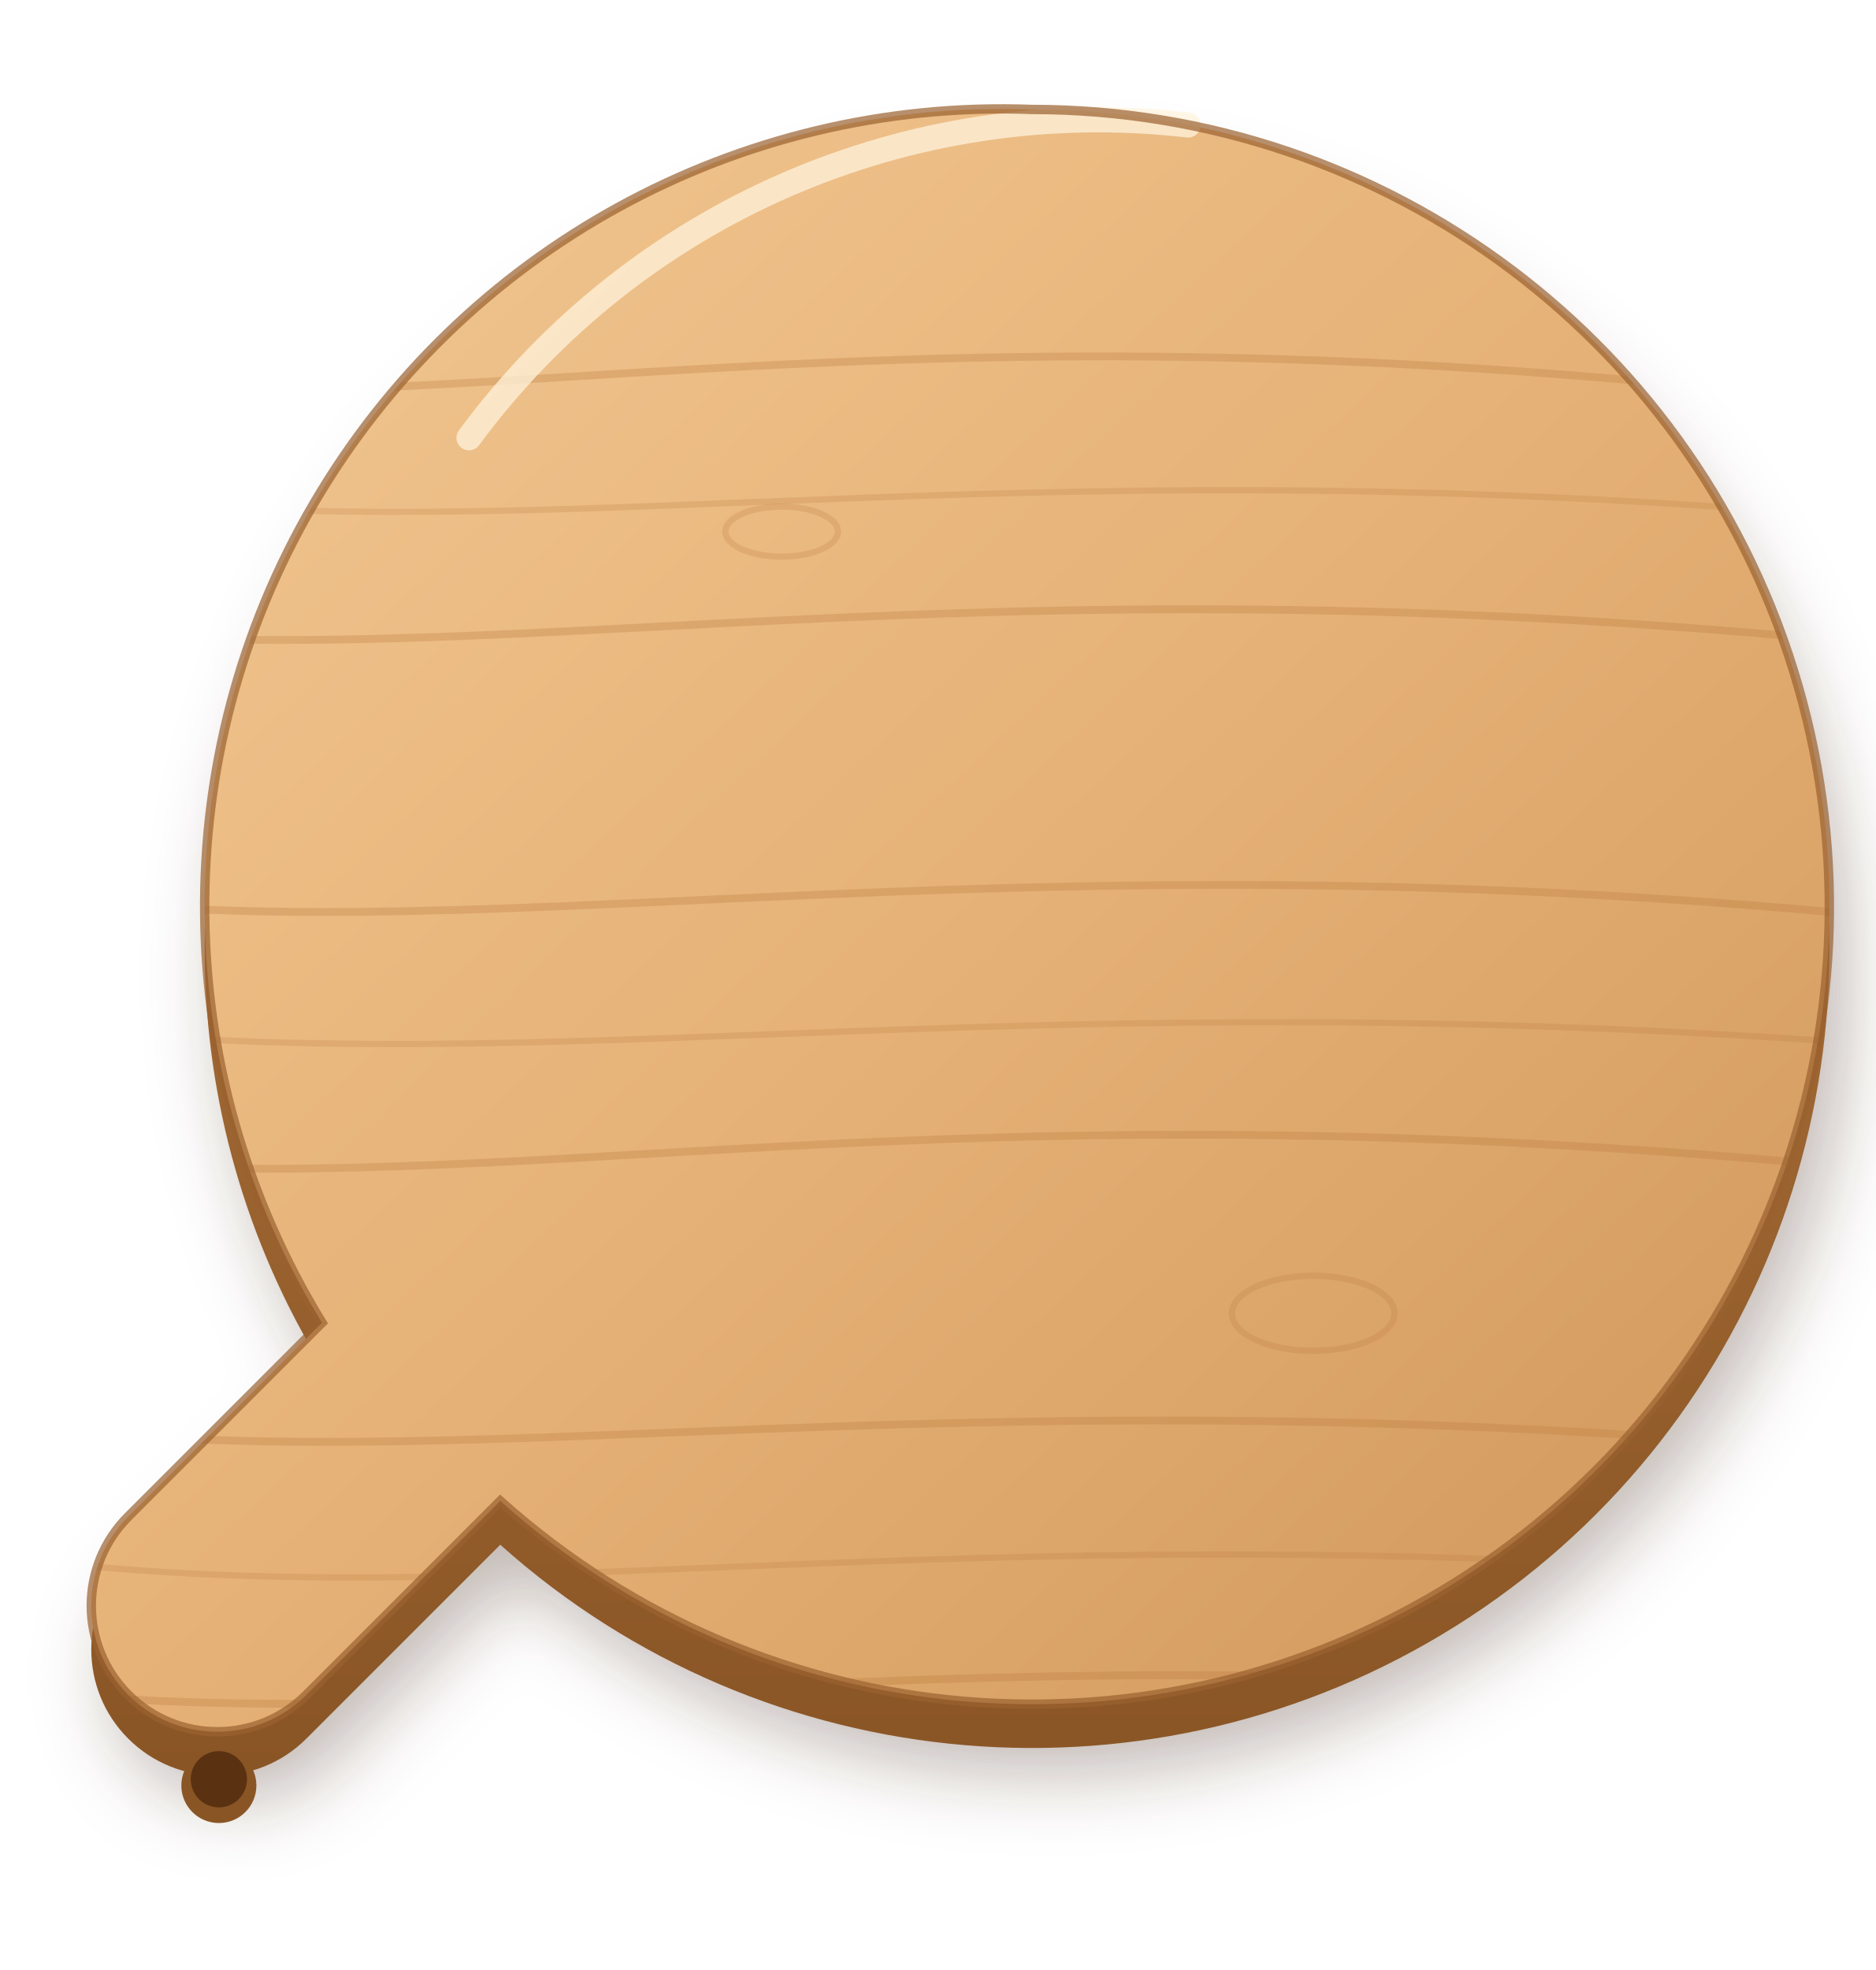
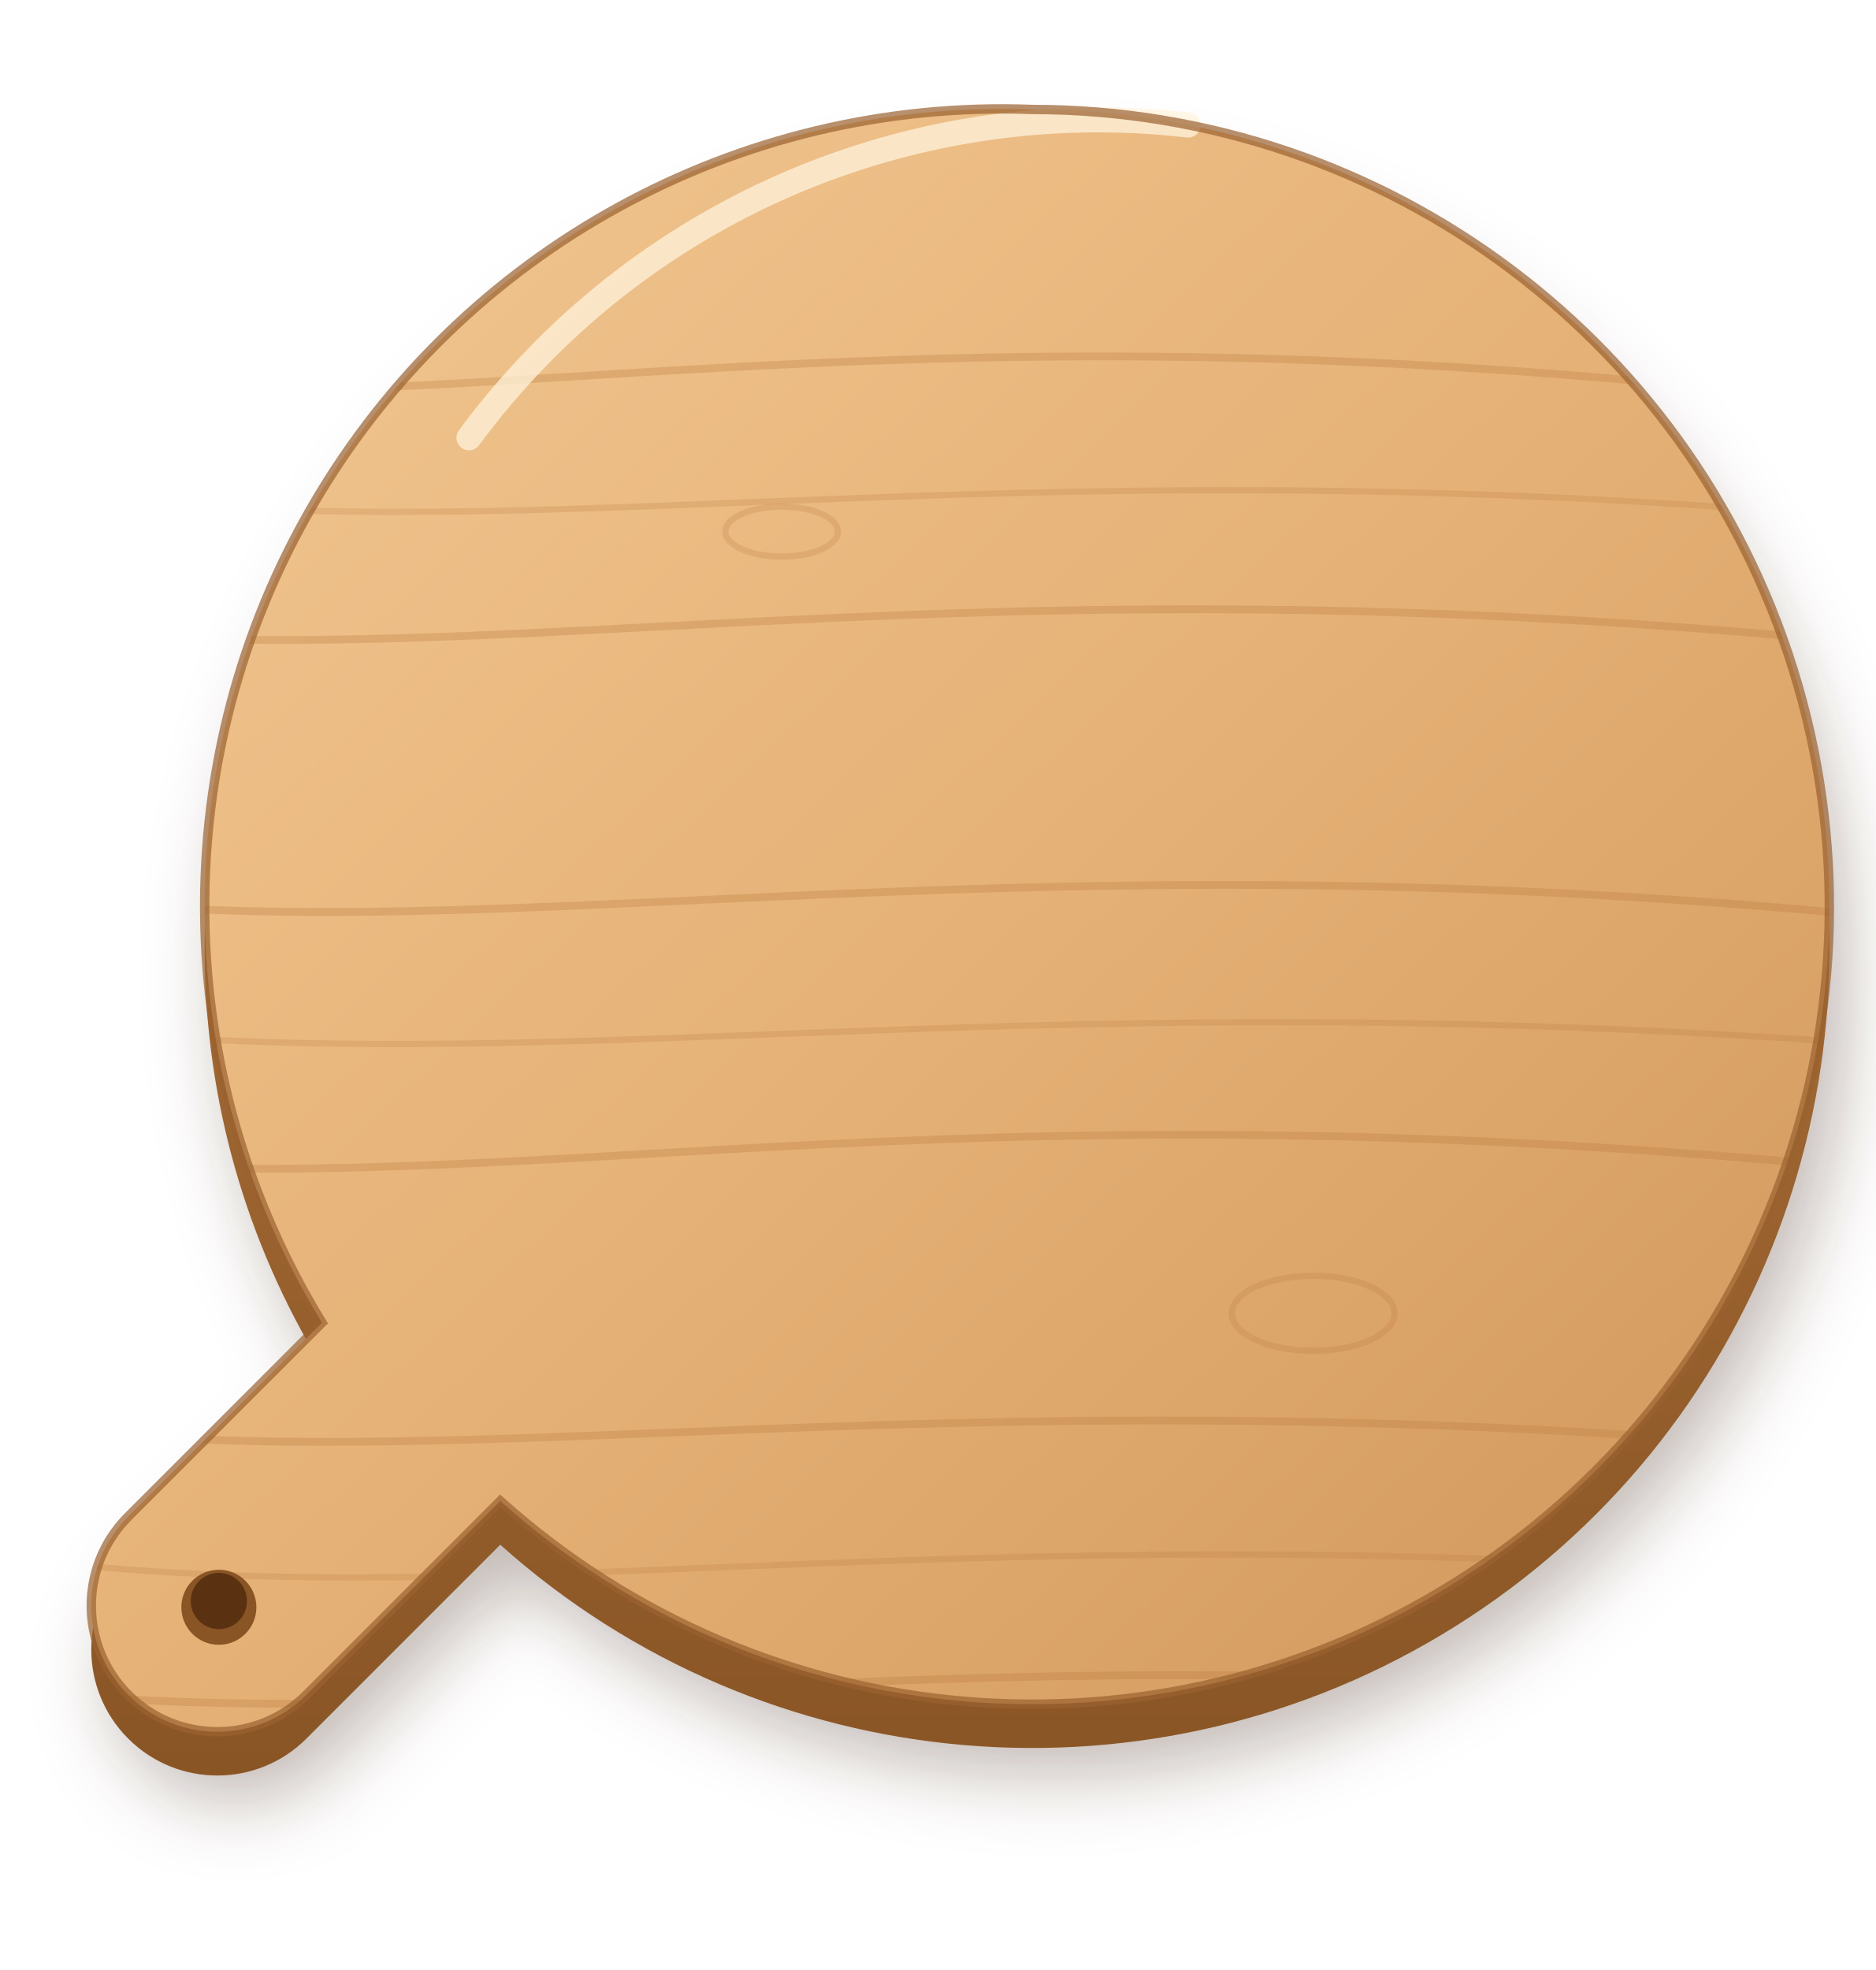
<svg xmlns="http://www.w3.org/2000/svg" width="600" height="630" viewBox="0 0 600 630">
  <defs>
    <linearGradient id="wood" x1="0" y1="0" x2="1" y2="1">
      <stop offset="0" stop-color="#F3C994" />
      <stop offset=".55" stop-color="#E4AF74" />
      <stop offset="1" stop-color="#CF955A" />
    </linearGradient>
    <linearGradient id="edge" x1="0" y1="0" x2="0" y2="1">
      <stop offset="0" stop-color="#B57A40" />
      <stop offset="1" stop-color="#8A5525" />
    </linearGradient>
    <clipPath id="face">
      <use href="#shape" />
    </clipPath>
    <filter id="blur" x="-20%" y="-20%" width="140%" height="140%">
      <feGaussianBlur stdDeviation="12" />
    </filter>
    <path id="shape" d="M330 35a255 255 0 1 1 -170 445l-62 62a40 40 0 0 1 -57 -57l62 -62A255 255 0 0 1 330 35z" />
  </defs>
  <use href="#shape" fill="#3A1A08" opacity=".32" filter="url(#blur)" transform="translate(6 22)" />
  <use href="#shape" fill="url(#edge)" transform="translate(0 14)" />
  <use href="#shape" fill="url(#wood)" />
  <g clip-path="url(#face)" fill="none" stroke="#B9783C" stroke-linecap="round">
    <g stroke-opacity=".3" stroke-width="2.5">
      <path d="M0 120c140 20 280-30 600 10M0 200c160 18 300-24 600 6M0 285c150 22 310-20 600 8M0 370c170 16 290-26 600 4M0 455c150 20 300-18 600 10M0 540c160 18 290-22 600 6" />
    </g>
    <g stroke-opacity=".22" stroke-width="2">
      <path d="M40 160c150 14 290-18 560 6M30 330c160 14 300-16 570 4M20 500c150 16 300-18 580 6" />
      <ellipse cx="420" cy="420" rx="26" ry="12" />
      <ellipse cx="250" cy="170" rx="18" ry="8" />
    </g>
  </g>
-   <circle cx="70" cy="571" r="12" fill="#8A5525" />
-   <circle cx="70" cy="569" r="9" fill="#5A3212" />
+   <circle cx="70" cy="514" r="12" fill="#8A5525" />
+   <circle cx="70" cy="512" r="9" fill="#5A3212" />
  <path d="M150 140a250 250 0 0 1 230 -100" fill="none" stroke="#FFF2DC" stroke-opacity=".75" stroke-width="8" stroke-linecap="round" />
  <use href="#shape" fill="none" stroke="#9A6230" stroke-opacity=".7" stroke-width="3" />
</svg>
